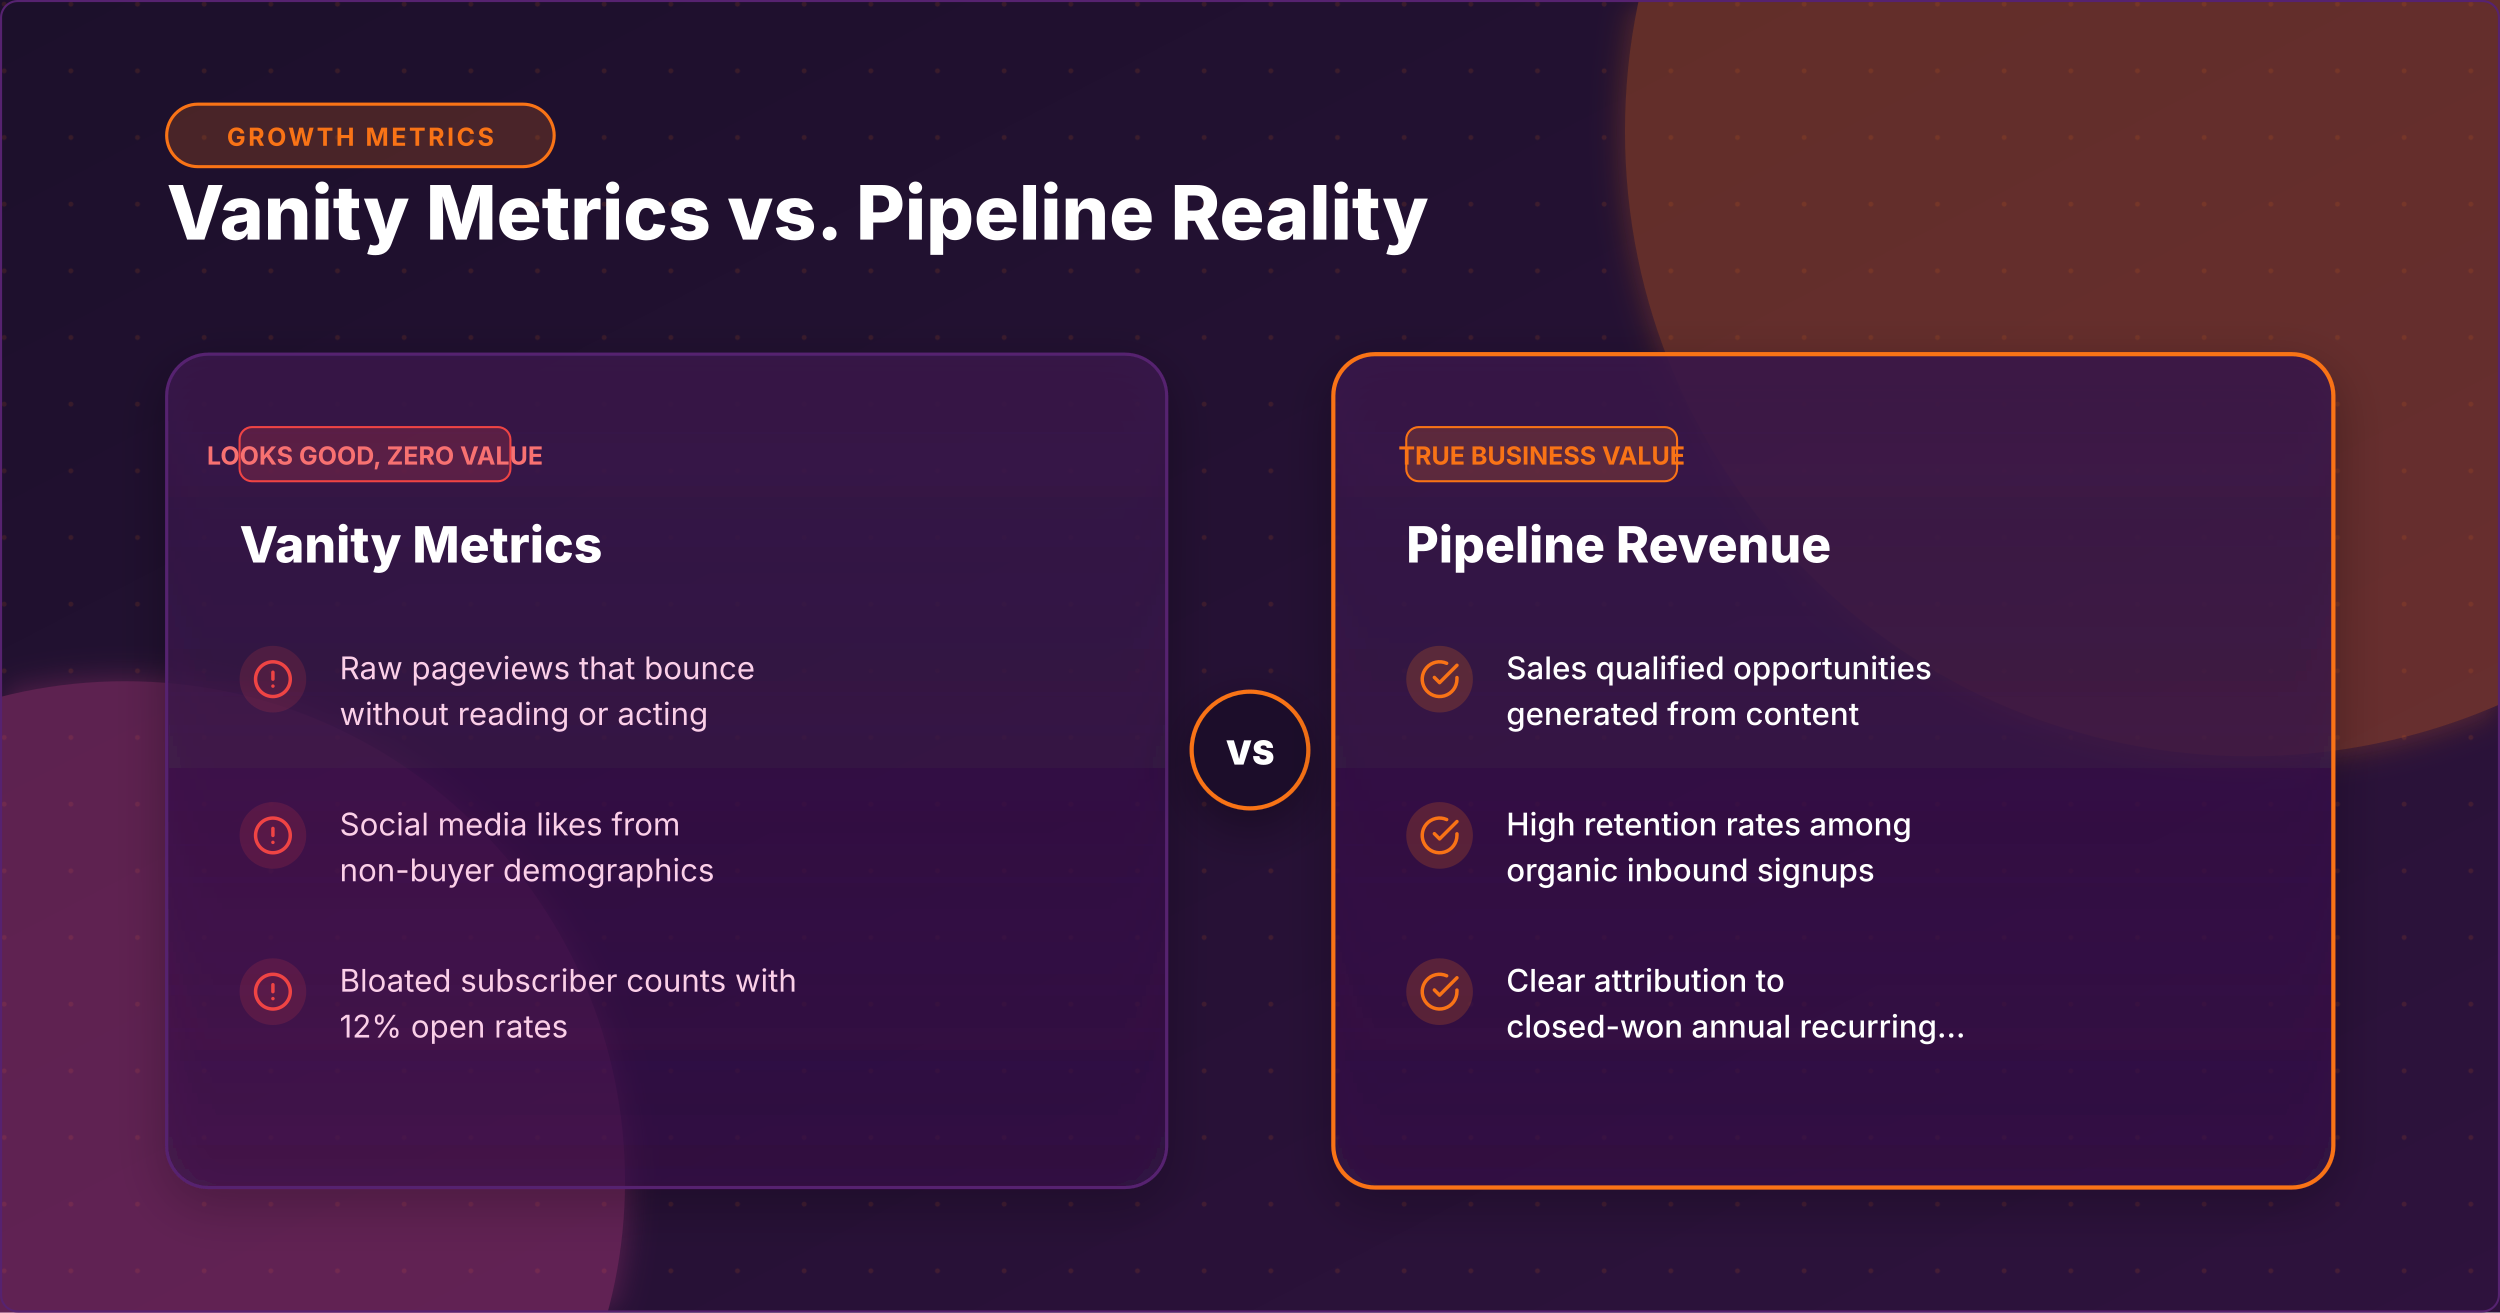
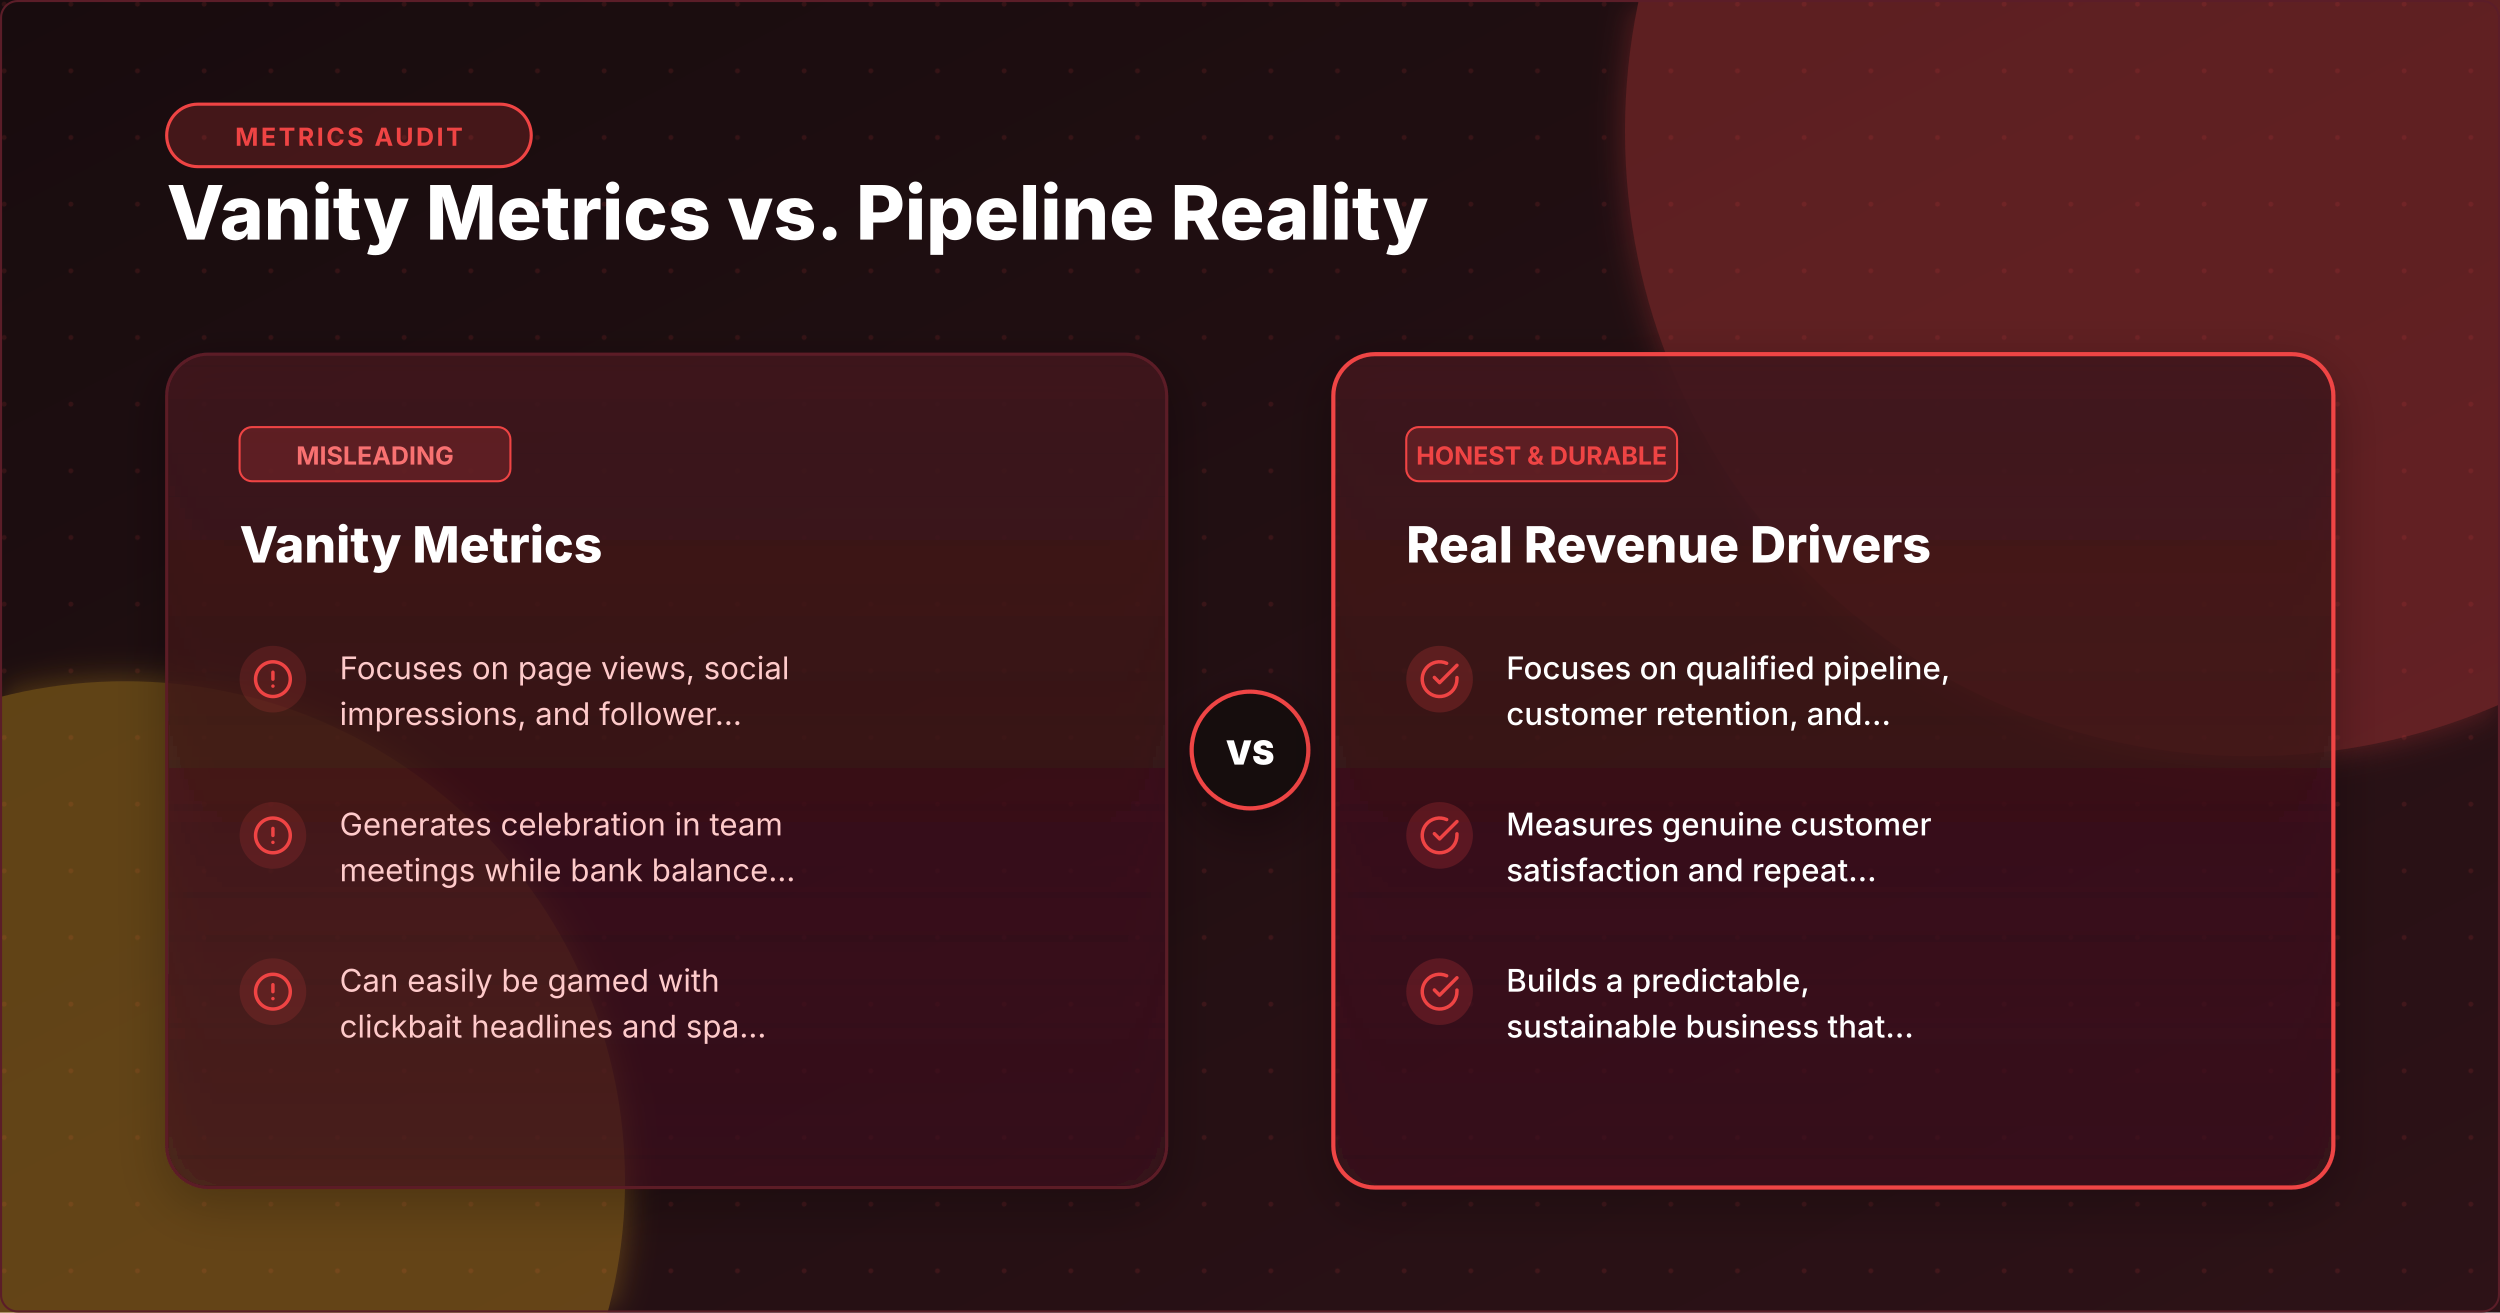
<svg xmlns="http://www.w3.org/2000/svg" viewBox="0 0 1200 630" width="1200" height="630" role="img" aria-label="Vanity Metrics vs. Pipeline Reality">
  <defs>
    <linearGradient id="comp-design_097-bg-grad" x1="0%" y1="0%" x2="100%" y2="100%">
-       <stop offset="0%" stop-color="#1c102b" />
-       <stop offset="100%" stop-color="#2e123d" />
+       <stop offset="0%" stop-color="#180c0e" />
+       <stop offset="100%" stop-color="#2d1217" />
    </linearGradient>
    <linearGradient id="comp-design_097-primary-grad" x1="0%" y1="0%" x2="100%" y2="0%">
-       <stop offset="0%" stop-color="#f97316" />
-       <stop offset="100%" stop-color="#ec4899" />
+       <stop offset="0%" stop-color="#ef4444" />
+       <stop offset="100%" stop-color="#fbbf24" />
    </linearGradient>
    <linearGradient id="comp-design_097-card-grad" x1="0%" y1="0%" x2="0%" y2="100%">
-       <stop offset="0%" stop-color="#38174a" stop-opacity="0.9" />
-       <stop offset="100%" stop-color="#38174a" stop-opacity="0.6" />
+       <stop offset="0%" stop-color="#3f141c" stop-opacity="0.9" />
+       <stop offset="100%" stop-color="#3f141c" stop-opacity="0.6" />
    </linearGradient>
    <filter id="comp-design_097-shadow" x="-10%" y="-10%" width="130%" height="130%" filterUnits="userSpaceOnUse">
      <feDropShadow dx="0" dy="8" stdDeviation="12" flood-color="#000000" flood-opacity="0.35" />
    </filter>
    <filter id="comp-design_097-glow" x="-20%" y="-20%" width="140%" height="140%">
      <feGaussianBlur stdDeviation="8" result="blur" />
      <feComposite in="SourceGraphic" in2="blur" operator="over" />
    </filter>
    <pattern id="comp-design_097-dot-grid" x="0" y="0" width="32" height="32" patternUnits="userSpaceOnUse">
-       <circle cx="2" cy="2" r="1.2" fill="#f97316" fill-opacity="0.12" />
+       <circle cx="2" cy="2" r="1.2" fill="#ef4444" fill-opacity="0.12" />
    </pattern>
  </defs>
  <rect width="1200" height="630" fill="url(#comp-design_097-bg-grad)" />
  <rect width="1200" height="630" fill="url(#comp-design_097-dot-grid)" />
  <g opacity="0.3">
-     <circle cx="1080" cy="63" r="300" fill="#f97316" filter="url(#comp-design_097-glow)" />
-     <circle cx="60" cy="567" r="240" fill="#ec4899" filter="url(#comp-design_097-glow)" />
+     <circle cx="1080" cy="63" r="300" fill="#ef4444" filter="url(#comp-design_097-glow)" />
+     <circle cx="60" cy="567" r="240" fill="#fbbf24" filter="url(#comp-design_097-glow)" />
  </g>
-   <rect x="0.5" y="0.5" width="1199" height="629" rx="8" fill="none" stroke="#562270" stroke-width="1" />
+   <rect x="0.5" y="0.5" width="1199" height="629" rx="8" fill="none" stroke="#5b1d28" stroke-width="1" />
  <g transform="translate(80, 50)">
-     <rect x="0" y="0" width="186" height="30" rx="15" fill="#f97316" fill-opacity="0.2" stroke="#f97316" stroke-width="1.5" />
-     <text x="93" y="20" fill="#f97316" font-size="12" font-weight="700" text-anchor="middle" font-family="Inter, sans-serif" letter-spacing="1.2">
-       GROWTH METRICS
+     <rect x="0" y="0" width="175" height="30" rx="15" fill="#ef4444" fill-opacity="0.2" stroke="#ef4444" stroke-width="1.5" />
+     <text x="87.5" y="20" fill="#ef4444" font-size="12" font-weight="700" text-anchor="middle" font-family="Inter, sans-serif" letter-spacing="1.2">
+       METRICS AUDIT
    </text>
    <text x="0" y="65" fill="#ffffff" font-size="36" font-weight="800" text-anchor="start" font-family="Inter, system-ui, -apple-system, sans-serif" opacity="1">
      <tspan x="0" dy="0">Vanity Metrics vs. Pipeline Reality</tspan>
    </text>
  </g>
  <g transform="translate(80, 170)">
-     <rect x="0" y="0" width="480" height="400" rx="20" fill="url(#comp-design_097-card-grad)" stroke="#562270" stroke-width="1.5" filter="url(#comp-design_097-shadow)" />
+     <rect x="0" y="0" width="480" height="400" rx="20" fill="url(#comp-design_097-card-grad)" stroke="#5b1d28" stroke-width="1.5" filter="url(#comp-design_097-shadow)" />
    <g transform="translate(35, 35)">
      <rect x="0" y="0" width="130" height="26" rx="6" fill="#ef4444" fill-opacity="0.2" stroke="#ef4444" stroke-width="1" />
      <text x="65" y="18" fill="#f87171" font-size="12" font-weight="700" text-anchor="middle" font-family="Inter, sans-serif">
-         LOOKS GOOD, ZERO VALUE
+         MISLEADING
      </text>
      <text x="0" y="65" fill="#ffffff" font-size="24" font-weight="800" text-anchor="start" font-family="Inter, system-ui, -apple-system, sans-serif" opacity="1">
        <tspan x="0" dy="0">Vanity Metrics</tspan>
      </text>
    </g>
    <g transform="translate(35, 140)">
      <g transform="translate(0, 0)">
        <circle cx="16" cy="16" r="16" fill="#ef4444" fill-opacity="0.15" />
        <g transform="translate(6, 6)" fill="none" stroke="#ef4444" stroke-width="2" stroke-linecap="round" stroke-linejoin="round">
          <svg width="20" height="20" viewBox="0 0 24 24">
            <circle cx="12" cy="12" r="10" />
            <line x1="12" x2="12" y1="8" y2="12" />
            <line x1="12" x2="12.01" y1="16" y2="16" />
          </svg>
        </g>
-         <text x="48" y="16" fill="#fbcfe8" font-size="15" font-weight="normal" text-anchor="start" font-family="Inter, system-ui, -apple-system, sans-serif" opacity="1">
-           <tspan x="48" dy="0">Raw pageviews that bounce</tspan>
-           <tspan x="48" dy="22">without reading or acting</tspan>
+         <text x="48" y="16" fill="#fecaca" font-size="15" font-weight="normal" text-anchor="start" font-family="Inter, system-ui, -apple-system, sans-serif" opacity="1">
+           <tspan x="48" dy="0">Focuses on page views, social</tspan>
+           <tspan x="48" dy="22">impressions, and follower...</tspan>
        </text>
      </g>
      <g transform="translate(0, 75)">
        <circle cx="16" cy="16" r="16" fill="#ef4444" fill-opacity="0.15" />
        <g transform="translate(6, 6)" fill="none" stroke="#ef4444" stroke-width="2" stroke-linecap="round" stroke-linejoin="round">
          <svg width="20" height="20" viewBox="0 0 24 24">
            <circle cx="12" cy="12" r="10" />
            <line x1="12" x2="12" y1="8" y2="12" />
            <line x1="12" x2="12.01" y1="16" y2="16" />
          </svg>
        </g>
-         <text x="48" y="16" fill="#fbcfe8" font-size="15" font-weight="normal" text-anchor="start" font-family="Inter, system-ui, -apple-system, sans-serif" opacity="1">
-           <tspan x="48" dy="0">Social media likes from</tspan>
-           <tspan x="48" dy="22">non-buyer demographics</tspan>
+         <text x="48" y="16" fill="#fecaca" font-size="15" font-weight="normal" text-anchor="start" font-family="Inter, system-ui, -apple-system, sans-serif" opacity="1">
+           <tspan x="48" dy="0">Generates celebration in team</tspan>
+           <tspan x="48" dy="22">meetings while bank balance...</tspan>
        </text>
      </g>
      <g transform="translate(0, 150)">
        <circle cx="16" cy="16" r="16" fill="#ef4444" fill-opacity="0.15" />
        <g transform="translate(6, 6)" fill="none" stroke="#ef4444" stroke-width="2" stroke-linecap="round" stroke-linejoin="round">
          <svg width="20" height="20" viewBox="0 0 24 24">
            <circle cx="12" cy="12" r="10" />
            <line x1="12" x2="12" y1="8" y2="12" />
            <line x1="12" x2="12.01" y1="16" y2="16" />
          </svg>
        </g>
-         <text x="48" y="16" fill="#fbcfe8" font-size="15" font-weight="normal" text-anchor="start" font-family="Inter, system-ui, -apple-system, sans-serif" opacity="1">
-           <tspan x="48" dy="0">Bloated subscriber counts with</tspan>
-           <tspan x="48" dy="22">12% open rates</tspan>
+         <text x="48" y="16" fill="#fecaca" font-size="15" font-weight="normal" text-anchor="start" font-family="Inter, system-ui, -apple-system, sans-serif" opacity="1">
+           <tspan x="48" dy="0">Can easily be gamed with</tspan>
+           <tspan x="48" dy="22">clickbait headlines and spa...</tspan>
        </text>
      </g>
    </g>
  </g>
  <g transform="translate(580, 340)">
-     <circle cx="20" cy="20" r="28" fill="#1c102b" stroke="#f97316" stroke-width="2" filter="url(#comp-design_097-shadow)" />
+     <circle cx="20" cy="20" r="28" fill="#180c0e" stroke="#ef4444" stroke-width="2" filter="url(#comp-design_097-shadow)" />
    <text x="20" y="27" fill="#ffffff" font-size="16" font-weight="900" text-anchor="middle" font-family="Inter, sans-serif">
      VS
    </text>
  </g>
  <g transform="translate(640, 170)">
-     <rect x="0" y="0" width="480" height="400" rx="20" fill="url(#comp-design_097-card-grad)" stroke="#f97316" stroke-width="2" filter="url(#comp-design_097-shadow)" />
+     <rect x="0" y="0" width="480" height="400" rx="20" fill="url(#comp-design_097-card-grad)" stroke="#ef4444" stroke-width="2" filter="url(#comp-design_097-shadow)" />
    <g transform="translate(35, 35)">
-       <rect x="0" y="0" width="130" height="26" rx="6" fill="#f97316" fill-opacity="0.2" stroke="#f97316" stroke-width="1" />
-       <text x="65" y="18" fill="#f97316" font-size="12" font-weight="700" text-anchor="middle" font-family="Inter, sans-serif">
-         TRUE BUSINESS VALUE
+       <rect x="0" y="0" width="130" height="26" rx="6" fill="#ef4444" fill-opacity="0.2" stroke="#ef4444" stroke-width="1" />
+       <text x="65" y="18" fill="#ef4444" font-size="12" font-weight="700" text-anchor="middle" font-family="Inter, sans-serif">
+         HONEST &amp; DURABLE
      </text>
      <text x="0" y="65" fill="#ffffff" font-size="24" font-weight="800" text-anchor="start" font-family="Inter, system-ui, -apple-system, sans-serif" opacity="1">
-         <tspan x="0" dy="0">Pipeline Revenue</tspan>
+         <tspan x="0" dy="0">Real Revenue Drivers</tspan>
      </text>
    </g>
    <g transform="translate(35, 140)">
      <g transform="translate(0, 0)">
-         <circle cx="16" cy="16" r="16" fill="#f97316" fill-opacity="0.2" />
-         <g transform="translate(6, 6)" fill="none" stroke="#f97316" stroke-width="2" stroke-linecap="round" stroke-linejoin="round">
+         <circle cx="16" cy="16" r="16" fill="#ef4444" fill-opacity="0.2" />
+         <g transform="translate(6, 6)" fill="none" stroke="#ef4444" stroke-width="2" stroke-linecap="round" stroke-linejoin="round">
          <svg width="20" height="20" viewBox="0 0 24 24">
            <path d="M22 11.08V12a10 10 0 1 1-5.93-9.14" />
            <polyline points="22 4 12 14.01 9 11.01" />
          </svg>
        </g>
        <text x="48" y="16" fill="#ffffff" font-size="15" font-weight="500" text-anchor="start" font-family="Inter, system-ui, -apple-system, sans-serif" opacity="1">
-           <tspan x="48" dy="0">Sales qualified opportunities</tspan>
-           <tspan x="48" dy="22">generated from content</tspan>
+           <tspan x="48" dy="0">Focuses on qualified pipeline,</tspan>
+           <tspan x="48" dy="22">customer retention, and...</tspan>
        </text>
      </g>
      <g transform="translate(0, 75)">
-         <circle cx="16" cy="16" r="16" fill="#f97316" fill-opacity="0.2" />
-         <g transform="translate(6, 6)" fill="none" stroke="#f97316" stroke-width="2" stroke-linecap="round" stroke-linejoin="round">
+         <circle cx="16" cy="16" r="16" fill="#ef4444" fill-opacity="0.2" />
+         <g transform="translate(6, 6)" fill="none" stroke="#ef4444" stroke-width="2" stroke-linecap="round" stroke-linejoin="round">
          <svg width="20" height="20" viewBox="0 0 24 24">
            <path d="M22 11.08V12a10 10 0 1 1-5.93-9.14" />
            <polyline points="22 4 12 14.01 9 11.01" />
          </svg>
        </g>
        <text x="48" y="16" fill="#ffffff" font-size="15" font-weight="500" text-anchor="start" font-family="Inter, system-ui, -apple-system, sans-serif" opacity="1">
-           <tspan x="48" dy="0">High retention rates among</tspan>
-           <tspan x="48" dy="22">organic inbound signups</tspan>
+           <tspan x="48" dy="0">Measures genuine customer</tspan>
+           <tspan x="48" dy="22">satisfaction and repeat...</tspan>
        </text>
      </g>
      <g transform="translate(0, 150)">
-         <circle cx="16" cy="16" r="16" fill="#f97316" fill-opacity="0.2" />
-         <g transform="translate(6, 6)" fill="none" stroke="#f97316" stroke-width="2" stroke-linecap="round" stroke-linejoin="round">
+         <circle cx="16" cy="16" r="16" fill="#ef4444" fill-opacity="0.2" />
+         <g transform="translate(6, 6)" fill="none" stroke="#ef4444" stroke-width="2" stroke-linecap="round" stroke-linejoin="round">
          <svg width="20" height="20" viewBox="0 0 24 24">
            <path d="M22 11.08V12a10 10 0 1 1-5.93-9.14" />
            <polyline points="22 4 12 14.01 9 11.01" />
          </svg>
        </g>
        <text x="48" y="16" fill="#ffffff" font-size="15" font-weight="500" text-anchor="start" font-family="Inter, system-ui, -apple-system, sans-serif" opacity="1">
-           <tspan x="48" dy="0">Clear attribution to</tspan>
-           <tspan x="48" dy="22">closed-won annual recurring...</tspan>
+           <tspan x="48" dy="0">Builds a predictable,</tspan>
+           <tspan x="48" dy="22">sustainable business that...</tspan>
        </text>
      </g>
    </g>
  </g>
</svg>
